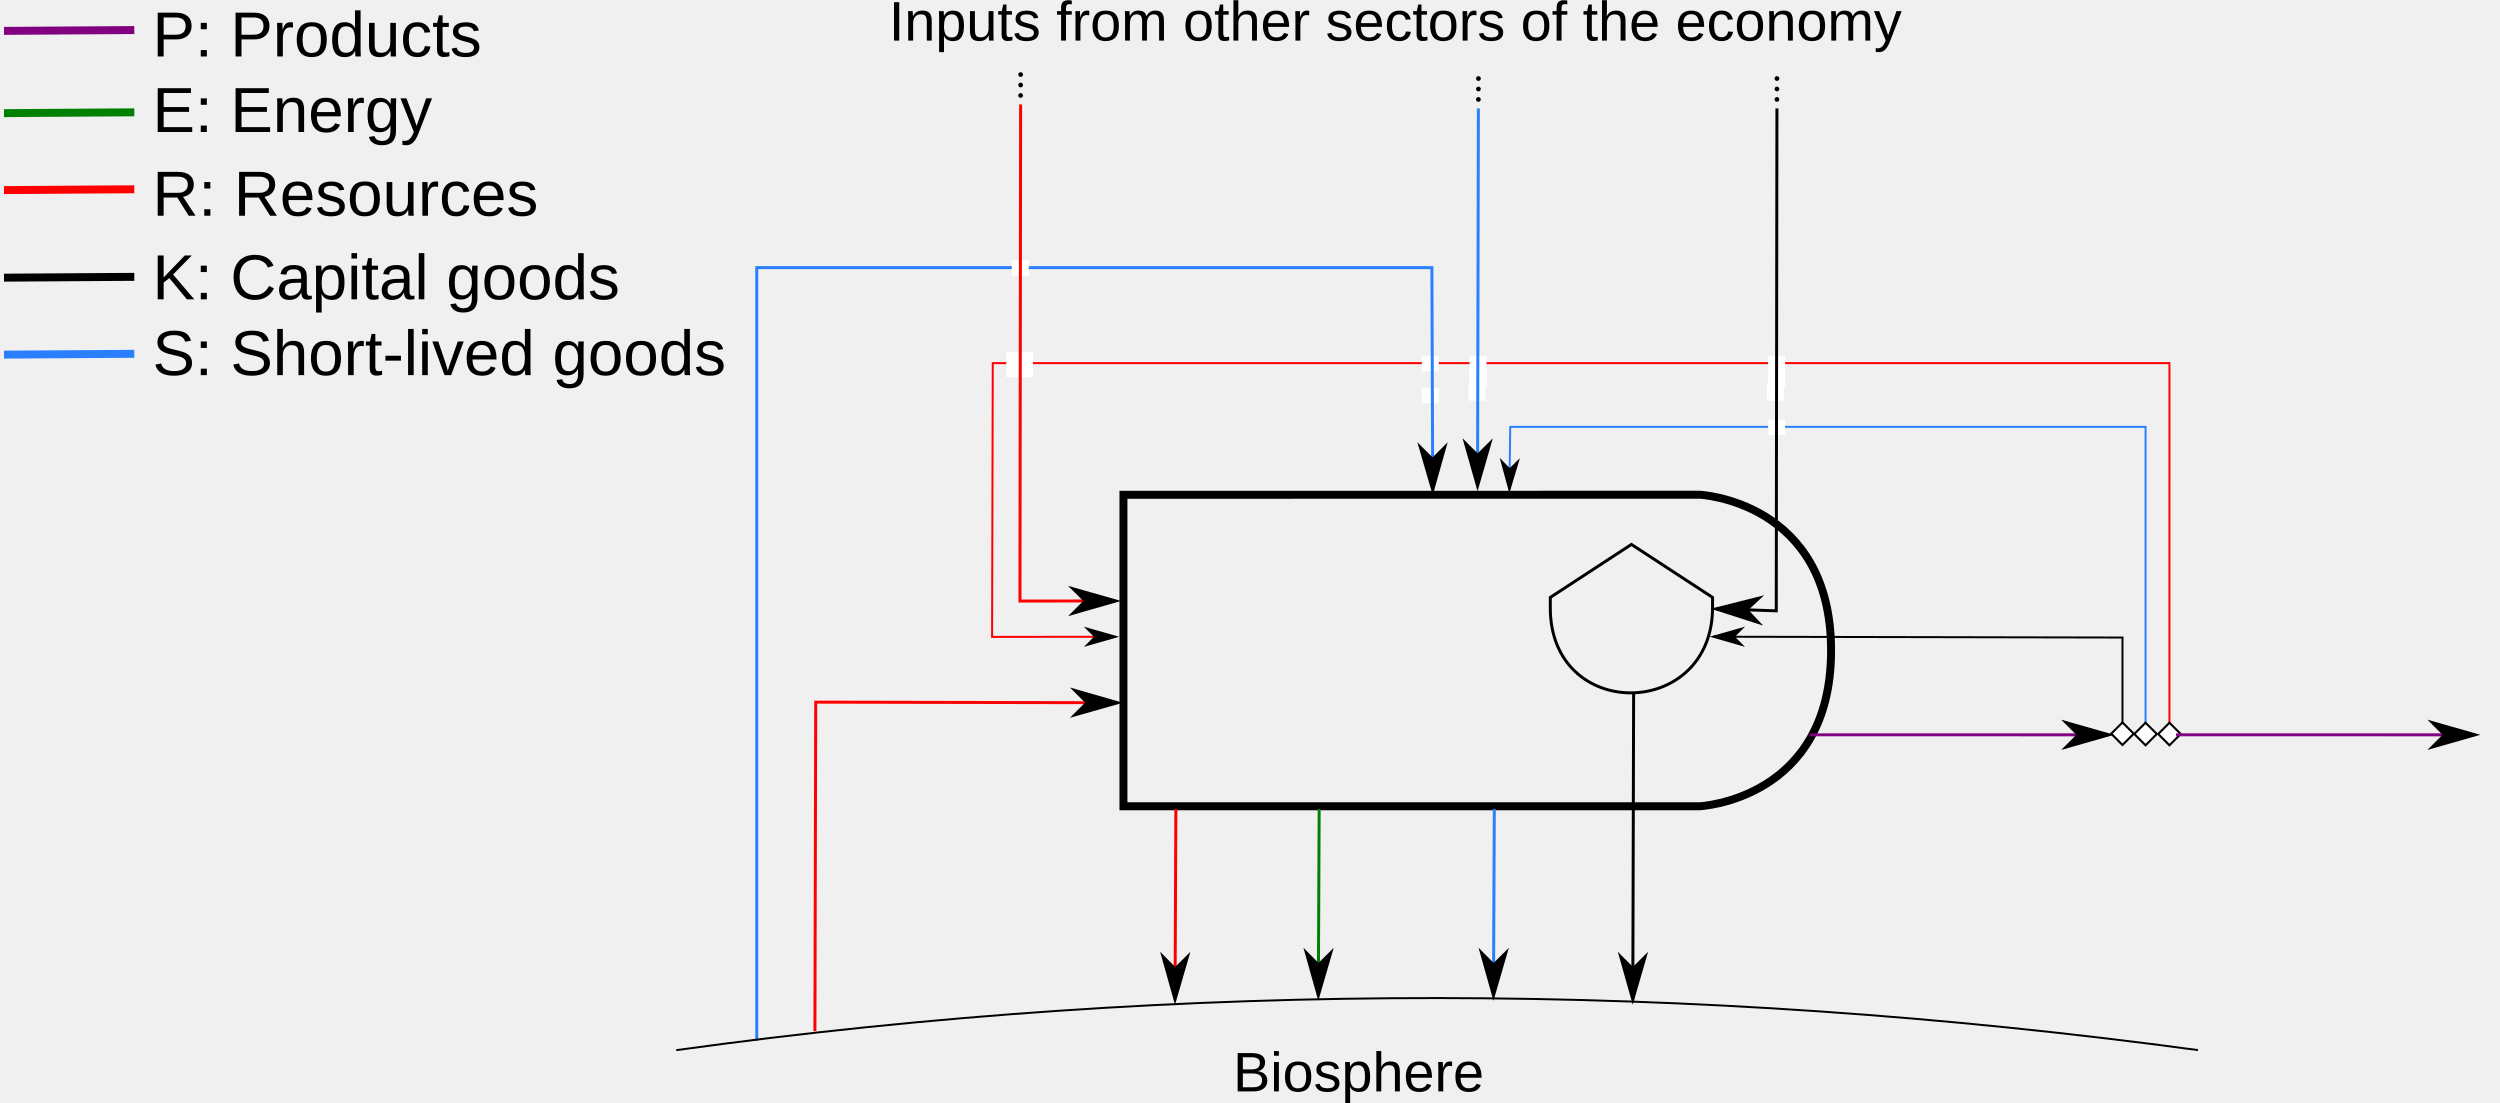
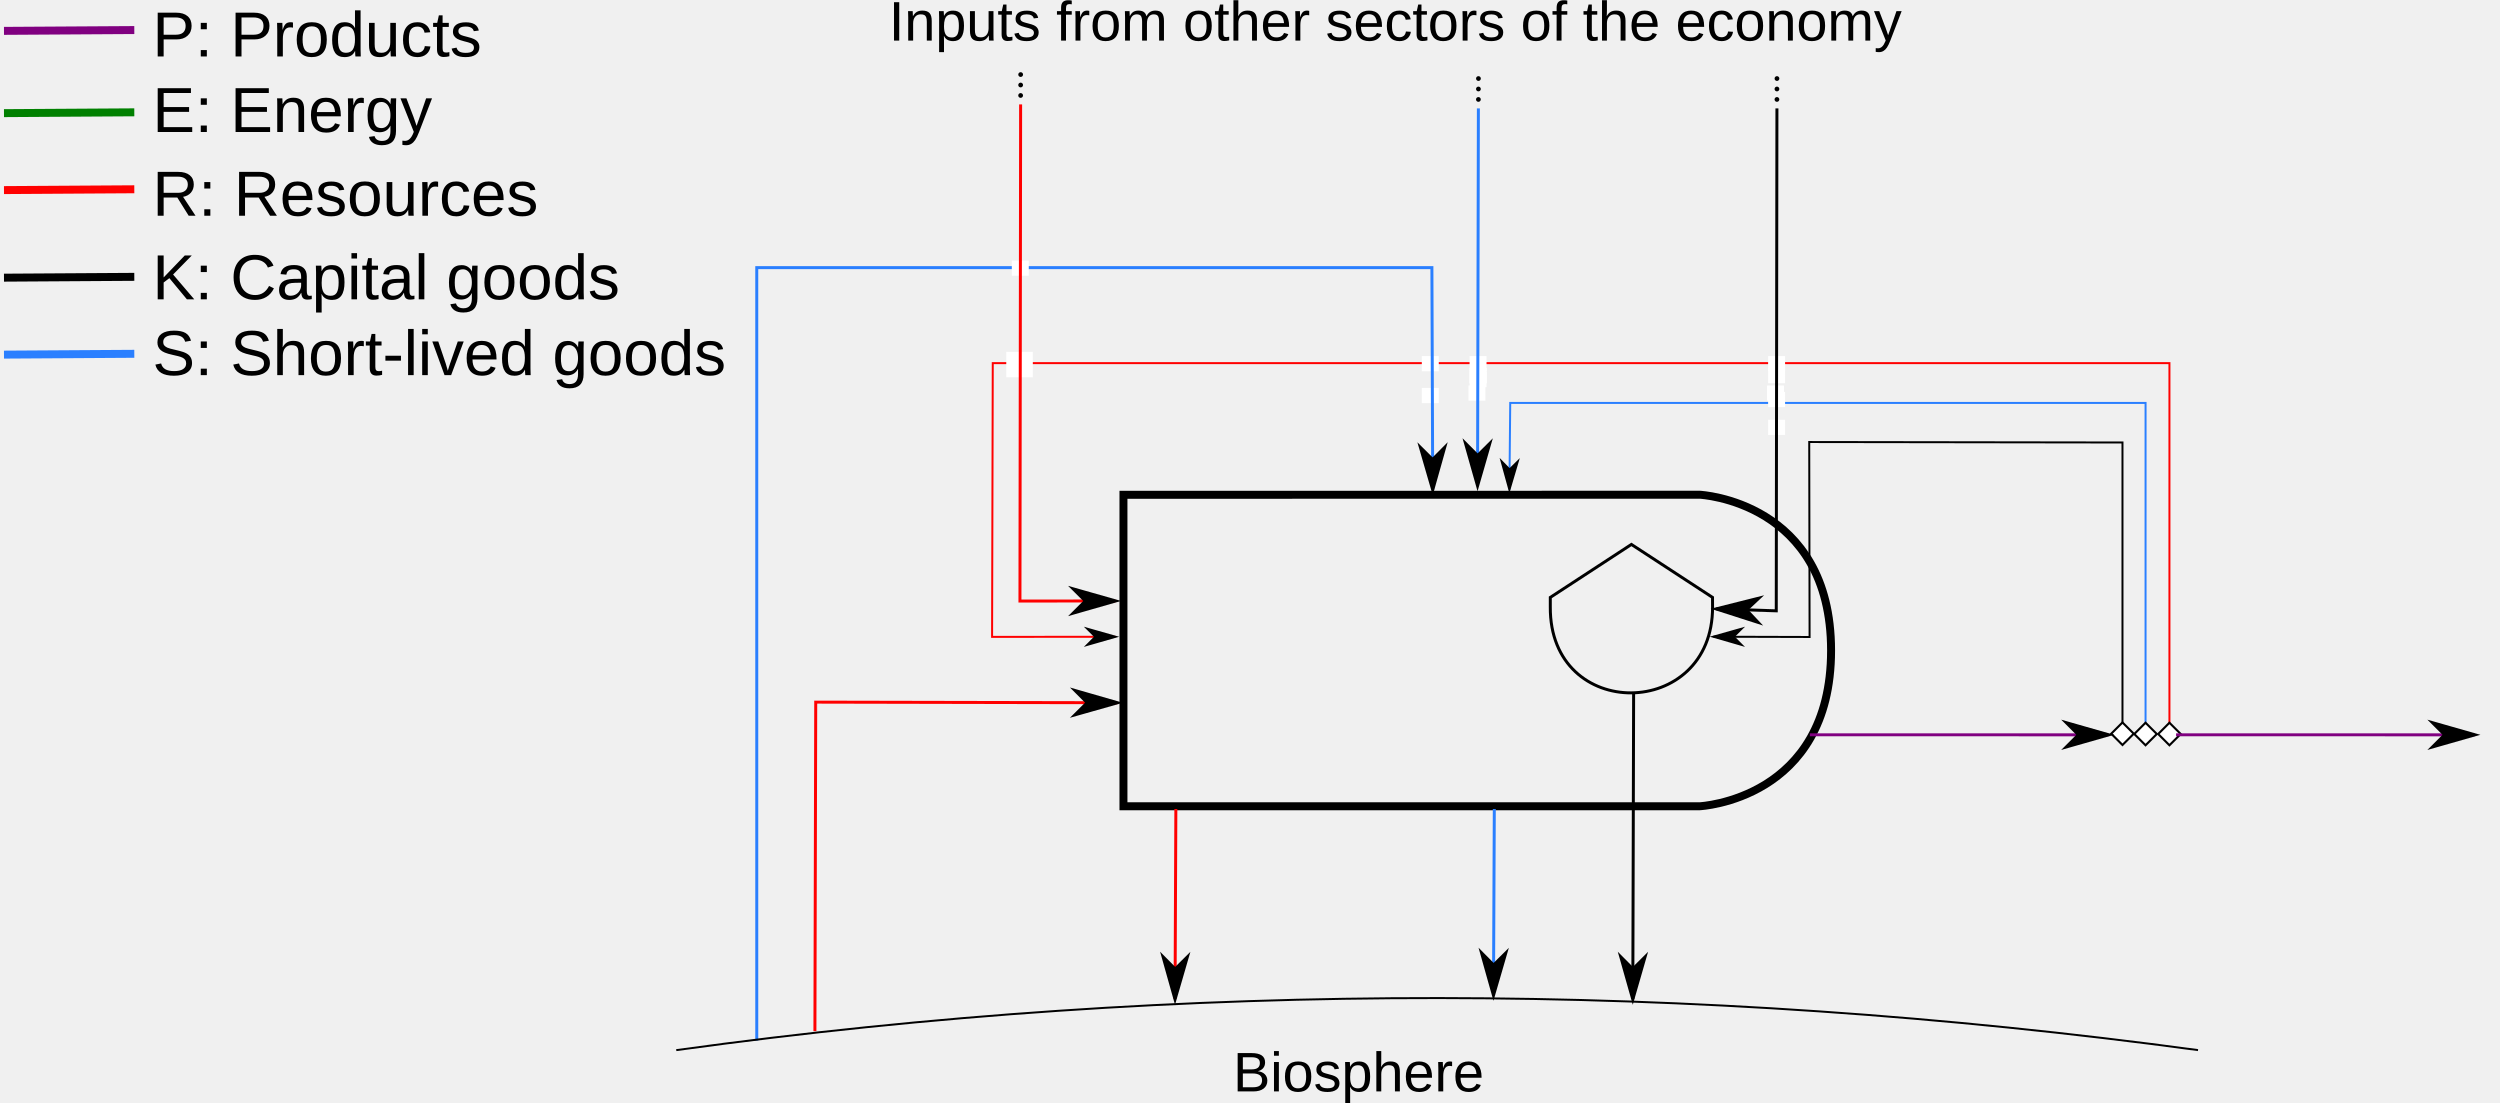
<svg xmlns="http://www.w3.org/2000/svg" width="1256.111" height="553.949" id="svg2" version="1.1">
  <defs id="defs4">
    <marker orient="auto" refY="0" refX="0" id="Arrow2Mend" style="overflow:visible">
      <path id="path3888" style="font-size:12px;fill-rule:evenodd;stroke-width:0.625;stroke-linejoin:round" d="M 8.719,4.034 -2.207,0.016 8.719,-4.002 c -1.745,2.372 -1.735,5.617 -6e-7,8.035 z" transform="scale(-0.6,-0.6)" />
    </marker>
    <marker orient="auto" refY="0" refX="0" id="EmptyDiamondL" style="overflow:visible">
      <path id="path3968" d="M 0,-7.071 -7.071,0 0,7.071 7.071,0 0,-7.071 z" style="fill:#ffffff;fill-rule:evenodd;stroke:#000000;stroke-width:1pt;marker-start:none" transform="scale(0.8,0.8)" />
    </marker>
    <marker style="overflow:visible" id="InfiniteLineStart" refX="0" refY="0" orient="auto">
      <g id="g4034" transform="translate(-13,0)">
        <circle d="M 3.8,0 C 3.8,0.442 3.442,0.8 3,0.8 2.558,0.8 2.2,0.442 2.2,0 c 0,-0.442 0.358,-0.8 0.8,-0.8 0.442,0 0.8,0.358 0.8,0.8 z" id="circle4036" r="0.8" cy="0" cx="3" />
        <circle d="M 7.3,0 C 7.3,0.442 6.942,0.8 6.5,0.8 6.058,0.8 5.7,0.442 5.7,0 c 0,-0.442 0.358,-0.8 0.8,-0.8 0.442,0 0.8,0.358 0.8,0.8 z" id="circle4038" r="0.8" cy="0" cx="6.5" />
        <circle d="M 10.8,0 C 10.8,0.442 10.442,0.8 10,0.8 9.558,0.8 9.2,0.442 9.2,0 c 0,-0.442 0.358,-0.8 0.8,-0.8 0.442,0 0.8,0.358 0.8,0.8 z" id="circle4040" r="0.8" cy="0" cx="10" />
      </g>
    </marker>
    <marker orient="auto" refY="0" refX="0" id="Arrow1Lend" style="overflow:visible">
      <path id="path3792" d="M 0,0 5,-5 -12.5,0 5,5 0,0 z" style="fill-rule:evenodd;stroke:#000000;stroke-width:1pt;marker-start:none" transform="matrix(-0.8,0,0,-0.8,-10,0)" />
    </marker>
    <marker orient="auto" refY="0" refX="0" id="Arrow1Lstart-0" style="overflow:visible">
      <path id="path4143-5" d="M 0,0 5,-5 -12.5,0 5,5 0,0 z" style="fill-rule:evenodd;stroke:#000000;stroke-width:1pt;marker-start:none" transform="matrix(0.8,0,0,0.8,10,0)" />
    </marker>
    <marker orient="auto" refY="0" refX="0" id="Arrow1Lend-7" style="overflow:visible">
      <path id="path4132-0" d="M 0,0 5,-5 -12.5,0 5,5 0,0 z" style="fill-rule:evenodd;stroke:#000000;stroke-width:1pt;marker-start:none" transform="matrix(-0.8,0,0,-0.8,-10,0)" />
    </marker>
    <marker style="overflow:visible" id="InfiniteLineStart-0" refX="0" refY="0" orient="auto">
      <g id="g4065-5" transform="translate(-13,0)">
        <circle d="M 3.8,0 C 3.8,0.442 3.442,0.8 3,0.8 2.558,0.8 2.2,0.442 2.2,0 c 0,-0.442 0.358,-0.8 0.8,-0.8 0.442,0 0.8,0.358 0.8,0.8 z" id="circle4067-6" r="0.8" cy="0" cx="3" />
        <circle d="M 7.3,0 C 7.3,0.442 6.942,0.8 6.5,0.8 6.058,0.8 5.7,0.442 5.7,0 c 0,-0.442 0.358,-0.8 0.8,-0.8 0.442,0 0.8,0.358 0.8,0.8 z" id="circle4069-78" r="0.8" cy="0" cx="6.5" />
        <circle d="M 10.8,0 C 10.8,0.442 10.442,0.8 10,0.8 9.558,0.8 9.2,0.442 9.2,0 c 0,-0.442 0.358,-0.8 0.8,-0.8 0.442,0 0.8,0.358 0.8,0.8 z" id="circle4071-06" r="0.8" cy="0" cx="10" />
      </g>
    </marker>
    <marker orient="auto" refY="0" refX="0" id="EmptyDiamondL-1" style="overflow:visible">
      <path id="path4169" d="M 0,-7.071 -7.071,0 0,7.071 7.071,0 0,-7.071 z" style="fill:#ffffff;fill-rule:evenodd;stroke:#000000;stroke-width:1pt;marker-start:none" transform="scale(0.8,0.8)" />
    </marker>
    <marker orient="auto" refY="0" refX="0" id="Arrow1Lstart-7" style="overflow:visible">
      <path id="path4143-9" d="M 0,0 5,-5 -12.5,0 5,5 0,0 z" style="fill-rule:evenodd;stroke:#000000;stroke-width:1pt;marker-start:none" transform="matrix(0.8,0,0,0.8,10,0)" />
    </marker>
    <marker orient="auto" refY="0" refX="0" id="Arrow1Lend-0" style="overflow:visible">
      <path id="path4132-2" d="M 0,0 5,-5 -12.5,0 5,5 0,0 z" style="fill-rule:evenodd;stroke:#000000;stroke-width:1pt;marker-start:none" transform="matrix(-0.8,0,0,-0.8,-10,0)" />
    </marker>
    <marker style="overflow:visible" id="InfiniteLineStart-3" refX="0" refY="0" orient="auto">
      <g id="g4065-9" transform="translate(-13,0)">
        <circle d="M 3.8,0 C 3.8,0.442 3.442,0.8 3,0.8 2.558,0.8 2.2,0.442 2.2,0 c 0,-0.442 0.358,-0.8 0.8,-0.8 0.442,0 0.8,0.358 0.8,0.8 z" id="circle4067-9" r="0.8" cy="0" cx="3" />
        <circle d="M 7.3,0 C 7.3,0.442 6.942,0.8 6.5,0.8 6.058,0.8 5.7,0.442 5.7,0 c 0,-0.442 0.358,-0.8 0.8,-0.8 0.442,0 0.8,0.358 0.8,0.8 z" id="circle4069-7" r="0.8" cy="0" cx="6.5" />
        <circle d="M 10.8,0 C 10.8,0.442 10.442,0.8 10,0.8 9.558,0.8 9.2,0.442 9.2,0 c 0,-0.442 0.358,-0.8 0.8,-0.8 0.442,0 0.8,0.358 0.8,0.8 z" id="circle4071-0" r="0.8" cy="0" cx="10" />
      </g>
    </marker>
    <marker orient="auto" refY="0" refX="0" id="InfiniteLineStart-7" style="overflow:visible">
      <g transform="translate(-13,0)" id="g4065">
        <circle cx="3" cy="0" r="0.8" id="circle4067" d="M 3.8,0 C 3.8,0.442 3.442,0.8 3,0.8 2.558,0.8 2.2,0.442 2.2,0 c 0,-0.442 0.358,-0.8 0.8,-0.8 0.442,0 0.8,0.358 0.8,0.8 z" />
        <circle cx="6.5" cy="0" r="0.8" id="circle4069" d="M 7.3,0 C 7.3,0.442 6.942,0.8 6.5,0.8 6.058,0.8 5.7,0.442 5.7,0 c 0,-0.442 0.358,-0.8 0.8,-0.8 0.442,0 0.8,0.358 0.8,0.8 z" />
        <circle cx="10" cy="0" r="0.8" id="circle4071" d="M 10.8,0 C 10.8,0.442 10.442,0.8 10,0.8 9.558,0.8 9.2,0.442 9.2,0 c 0,-0.442 0.358,-0.8 0.8,-0.8 0.442,0 0.8,0.358 0.8,0.8 z" />
      </g>
    </marker>
    <marker style="overflow:visible" id="Arrow1Lend-2" refX="0" refY="0" orient="auto">
      <path transform="matrix(-0.8,0,0,-0.8,-10,0)" style="fill-rule:evenodd;stroke:#000000;stroke-width:1pt;marker-start:none" d="M 0,0 5,-5 -12.5,0 5,5 0,0 z" id="path4132" />
    </marker>
    <marker style="overflow:visible" id="Arrow1Lstart" refX="0" refY="0" orient="auto">
      <path transform="matrix(0.8,0,0,0.8,10,0)" style="fill-rule:evenodd;stroke:#000000;stroke-width:1pt;marker-start:none" d="M 0,0 5,-5 -12.5,0 5,5 0,0 z" id="path4143" />
    </marker>
  </defs>
  <g id="layer1" transform="translate(833.1399,-154.8821)">
    <text xml:space="preserve" style="font-size:32px;font-style:normal;font-variant:normal;font-weight:bold;font-stretch:expanded;text-align:start;line-height:125%;letter-spacing:0px;word-spacing:0px;text-anchor:start;fill:#000000;fill-opacity:1;stroke:none;font-family:Engravers MT;-inkscape-font-specification:Engravers MT Bold Expanded" x="292.258" y="107.663" id="text6668" transform="translate(-121.7803,643.7631)">
      <tspan id="tspan6670" x="292.258" y="107.663" />
    </text>
    <path id="path4734" d="m -831.14,250.394 65.479,-0.414" style="fill:none;stroke:#ff0000;stroke-width:4;stroke-linecap:butt;stroke-linejoin:miter;stroke-opacity:1;marker-start:none;marker-end:none" />
    <path style="fill:none;stroke:#000000;stroke-width:4;stroke-linecap:butt;stroke-linejoin:miter;stroke-opacity:1;marker-start:none;marker-end:none" d="m -831.14,294.394 65.479,-0.414" id="path4736" />
    <path style="fill:none;stroke:#008000;stroke-width:4;stroke-linecap:butt;stroke-linejoin:miter;stroke-opacity:1;marker-start:none;marker-end:none" d="m -831.14,211.728 65.479,-0.414" id="path4738" />
    <path id="path4740" d="m -831.14,333.061 65.479,-0.414" style="fill:none;stroke:#2a7fff;stroke-width:4;stroke-linecap:butt;stroke-linejoin:miter;stroke-opacity:1;marker-start:none;marker-end:none" />
    <text xml:space="preserve" style="font-size:32px;font-style:normal;font-variant:normal;font-weight:normal;font-stretch:normal;text-align:start;line-height:125%;letter-spacing:0px;word-spacing:0px;text-anchor:start;fill:#000000;fill-opacity:1;stroke:none;font-family:Arial;-inkscape-font-specification:Arial" x="-756.526" y="263.267" id="text5894">
      <tspan id="tspan5896" x="-756.526" y="263.267">R: Resources</tspan>
    </text>
    <text id="text5898" y="221.202" x="-756.526" style="font-size:32px;font-style:normal;font-variant:normal;font-weight:normal;font-stretch:normal;text-align:start;line-height:125%;letter-spacing:0px;word-spacing:0px;text-anchor:start;fill:#000000;fill-opacity:1;stroke:none;font-family:Arial;-inkscape-font-specification:Arial" xml:space="preserve">
      <tspan y="221.202" x="-756.526" id="tspan5900">E: Energy</tspan>
    </text>
    <text xml:space="preserve" style="font-size:32px;font-style:normal;font-variant:normal;font-weight:normal;font-stretch:normal;text-align:start;line-height:125%;letter-spacing:0px;word-spacing:0px;text-anchor:start;fill:#000000;fill-opacity:1;stroke:none;font-family:Arial;-inkscape-font-specification:Arial" x="-756.526" y="343.357" id="text5902">
      <tspan id="tspan5904" x="-756.526" y="343.357">S: Short-lived goods</tspan>
    </text>
    <text id="text5906" y="305.267" x="-756.526" style="font-size:32px;font-style:normal;font-variant:normal;font-weight:normal;font-stretch:normal;text-align:start;line-height:125%;letter-spacing:0px;word-spacing:0px;text-anchor:start;fill:#000000;fill-opacity:1;stroke:none;font-family:Arial;-inkscape-font-specification:Arial" xml:space="preserve">
      <tspan y="305.267" x="-756.526" id="tspan5908">K: Capital goods</tspan>
    </text>
    <path id="path6782" d="m -268.666,403.498 0,156.485 289.541,0 c 0,0 66,-3.206 66,-78.265 0,-75.059 -66,-78.265 -66,-78.265 z" style="fill:none;stroke:#000000;stroke-width:4;stroke-linecap:butt;stroke-linejoin:miter;stroke-opacity:1" />
    <path style="fill:none;stroke:#000000;stroke-width:1.5;stroke-linecap:butt;stroke-linejoin:miter;stroke-opacity:1" d="m 27.306,455.046 -40.754,-26.62 -40.754,26.62 0,4.778 c -0.431,58.107 81.709,57.06 81.531,0 z" id="path6784" />
    <path id="path6786" d="m -423.691,672.966 0.409,-165.304 151.459,0.31" style="fill:none;stroke:#ff0000;stroke-width:1.5;stroke-linecap:butt;stroke-linejoin:miter;stroke-opacity:1;marker-start:none;marker-end:url(#Arrow1Lend)" />
    <path id="path6796" d="m -242.335,561.347 -0.414,95.479" style="fill:none;stroke:#ff0000;stroke-width:1.5;stroke-linecap:butt;stroke-linejoin:miter;stroke-opacity:1;marker-start:none;marker-end:url(#Arrow1Lend)" />
    <path style="fill:none;stroke:#000000;stroke-width:1.5;stroke-linecap:butt;stroke-linejoin:miter;stroke-opacity:1;marker-start:none;marker-end:url(#Arrow1Lend)" d="m -12.335,503.347 -0.414,153.479" id="path6806" />
-     <path style="fill:none;stroke:#008000;stroke-width:1.5;stroke-linecap:butt;stroke-linejoin:miter;stroke-opacity:1;marker-start:none;marker-end:url(#Arrow1Lend)" d="m -170.335,561.347 -0.414,93.479" id="path6816" />
-     <path style="fill:none;stroke:#2a7fff;stroke-width:1px;stroke-linecap:butt;stroke-linejoin:miter;stroke-opacity:1;marker-start:url(#EmptyDiamondL);marker-end:url(#Arrow1Lend)" d="m 244.88,523.677 0.005,-154.33 -319.219,0 -0.414,31.479" id="path6820" />
-     <path style="fill:none;stroke:#000000;stroke-width:1px;stroke-linecap:butt;stroke-linejoin:miter;stroke-opacity:1;marker-start:url(#EmptyDiamondL);marker-end:url(#Arrow1Lend)" d="m 233.286,523.531 0,-48.325 -205.479,-0.414" id="path6822" />
+     <path style="fill:none;stroke:#2a7fff;stroke-width:1px;stroke-linecap:butt;stroke-linejoin:miter;stroke-opacity:1;marker-start:url(#EmptyDiamondL);marker-end:url(#Arrow1Lend)" d="m 244.88,523.677 0.005,-166.33 -319.219,0 -0.414,43.479" id="path6820" />
+     <path style="fill:none;stroke:#000000;stroke-width:1px;stroke-linecap:butt;stroke-linejoin:miter;stroke-opacity:1;marker-start:url(#EmptyDiamondL);marker-end:url(#Arrow1Lend)" d="m 233.286,523.531 0,-146.325 L 75.898,376.974 76.076,474.933 27.807,474.791" id="path6822" />
    <path id="path6824" d="m 76.221,524.076 150,0.009" style="fill:none;stroke:#800080;stroke-width:1.5;stroke-linecap:butt;stroke-linejoin:miter;stroke-opacity:1;marker-end:url(#Arrow1Lend)" />
    <rect y="365.793" x="55.239" height="7.626" width="8.523" id="rect6828" style="fill:#ffffff;fill-opacity:1;stroke:none" />
-     <rect style="fill:#ffffff;fill-opacity:1;stroke:none" id="rect6830" width="8.523" height="7.626" x="54.683" y="348.572" />
-     <rect style="fill:#ffffff;fill-opacity:1;stroke:none" id="rect6832" width="8.523" height="7.626" x="55.239" y="339.793" />
-     <rect y="341.793" x="55.239" height="7.626" width="8.523" id="rect6834" style="fill:#ffffff;fill-opacity:1;stroke:none" />
    <rect y="339.793" x="-94.761" height="7.626" width="8.523" id="rect6836" style="fill:#ffffff;fill-opacity:1;stroke:none" />
    <rect style="fill:#ffffff;fill-opacity:1;stroke:none" id="rect6838" width="8.523" height="7.626" x="-94.761" y="341.793" />
    <path id="path6848" d="m -82.335,561.347 -0.414,93.479" style="fill:none;stroke:#2a7fff;stroke-width:1.5;stroke-linecap:butt;stroke-linejoin:miter;stroke-opacity:1;marker-start:none;marker-end:url(#Arrow1Lend)" />
    <path style="fill:none;stroke:#ff0000;stroke-width:1px;stroke-linecap:butt;stroke-linejoin:miter;stroke-opacity:1;marker-start:url(#EmptyDiamondL);marker-end:url(#Arrow1Lend)" d="m 256.88,523.677 0.005,-186.33 -591.219,0 -0.338,137.528 61.924,-0.049" id="path6850" />
    <rect style="fill:#ffffff;fill-opacity:1;stroke:none" id="rect6852" width="13.338" height="12.782" x="-327.548" y="331.666" />
-     <rect y="333.793" x="55.239" height="7.626" width="8.523" id="rect6854" style="fill:#ffffff;fill-opacity:1;stroke:none" />
    <rect y="348.572" x="-95.317" height="7.626" width="8.523" id="rect6860" style="fill:#ffffff;fill-opacity:1;stroke:none" />
    <rect y="339.793" x="-94.761" height="7.626" width="8.523" id="rect6862" style="fill:#ffffff;fill-opacity:1;stroke:none" />
    <rect style="fill:#ffffff;fill-opacity:1;stroke:none" id="rect6866" width="8.523" height="7.626" x="-94.761" y="333.793" />
    <path style="fill:none;stroke:#2a7fff;stroke-width:1.5;stroke-linecap:butt;stroke-linejoin:miter;stroke-opacity:1;marker-start:url(#InfiniteLineStart-7);marker-end:url(#Arrow1Lend)" d="m -90.334,209.347 -0.414,189.479" id="path9595" />
-     <path id="path9819" d="M 59.666,209.347 59.333,461.79 29.252,460.826" style="fill:none;stroke:#000000;stroke-width:1.5;stroke-linecap:butt;stroke-linejoin:miter;stroke-opacity:1;marker-start:url(#InfiniteLineStart-7);marker-end:url(#Arrow1Lend)" />
    <rect y="333.793" x="-118.761" height="7.626" width="8.523" id="rect4711" style="fill:#ffffff;fill-opacity:1;stroke:none" />
    <rect style="fill:#ffffff;fill-opacity:1;stroke:none" id="rect4713" width="8.523" height="7.626" x="-118.761" y="349.793" />
    <path id="path4703" d="m -452.907,677.677 -0.005,-388.33 339.219,0 0.414,111.479" style="fill:none;stroke:#2a7fff;stroke-width:1.5;stroke-linecap:butt;stroke-linejoin:miter;stroke-opacity:1;marker-start:none;marker-end:url(#Arrow1Lend)" />
    <rect y="285.793" x="-324.761" height="7.626" width="8.523" id="rect4717" style="fill:#ffffff;fill-opacity:1;stroke:none" />
    <path style="fill:none;stroke:#ff0000;stroke-width:1.5;stroke-linecap:butt;stroke-linejoin:miter;stroke-opacity:1;marker-start:url(#InfiniteLineStart-7);marker-end:url(#Arrow1Lend)" d="m -320.334,207.347 -0.338,249.528 47.924,-0.049" id="path9583" />
    <text id="text4961" y="703.267" x="-131.094" style="font-size:28px;font-style:normal;font-variant:normal;font-weight:normal;font-stretch:normal;text-align:start;line-height:125%;letter-spacing:0px;word-spacing:0px;text-anchor:start;fill:#000000;fill-opacity:1;stroke:none;font-family:Arial;-inkscape-font-specification:Arial" xml:space="preserve">
      <tspan y="703.267" x="-131.094" id="tspan4963" style="text-align:center;text-anchor:middle">Biosphere</tspan>
    </text>
    <text id="text4965" y="175.267" x="-386.526" style="font-size:28px;font-style:normal;font-variant:normal;font-weight:normal;font-stretch:normal;text-align:start;line-height:125%;letter-spacing:0px;word-spacing:0px;text-anchor:start;fill:#000000;fill-opacity:1;stroke:none;font-family:Arial;-inkscape-font-specification:Arial" xml:space="preserve">
      <tspan y="175.267" x="-386.526" id="tspan4967">Inputs from other sectors of the economy</tspan>
    </text>
    <path style="fill:none;stroke:#000000;stroke-width:1px;stroke-linecap:butt;stroke-linejoin:miter;stroke-opacity:1" d="m 341.788,527.876 c 256.212,-35.344 510.705,-34.403 764.592,0" id="path3079" transform="translate(-835.1399,154.6341)" />
    <path style="fill:none;stroke:#800080;stroke-width:1.5;stroke-linecap:butt;stroke-linejoin:miter;stroke-opacity:1;marker-end:url(#Arrow1Lend)" d="m 260.221,524.076 150,0.009" id="path3075" />
    <path style="fill:none;stroke:#800080;stroke-width:4;stroke-linecap:butt;stroke-linejoin:miter;stroke-opacity:1;marker-start:none;marker-end:none" d="m -831.14,170.394 65.479,-0.414" id="path3134" />
    <text id="text3136" y="183.267" x="-756.526" style="font-size:32px;font-style:normal;font-variant:normal;font-weight:normal;font-stretch:normal;text-align:start;line-height:125%;letter-spacing:0px;word-spacing:0px;text-anchor:start;fill:#000000;fill-opacity:1;stroke:none;font-family:Arial;-inkscape-font-specification:Arial" xml:space="preserve">
      <tspan y="183.267" x="-756.526" id="tspan3138">P: Products</tspan>
    </text>
+     <rect style="fill:#ffffff;fill-opacity:1;stroke:none" id="rect6830" width="8.523" height="7.626" x="54.683" y="348.572" />
+     <rect style="fill:#ffffff;fill-opacity:1;stroke:none" id="rect6832" width="8.523" height="7.626" x="55.239" y="339.793" />
+     <rect y="351.793" x="55.239" height="7.626" width="8.523" id="rect6834" style="fill:#ffffff;fill-opacity:1;stroke:none" />
+     <rect y="333.793" x="55.239" height="7.626" width="8.523" id="rect6854" style="fill:#ffffff;fill-opacity:1;stroke:none" />
+     <path id="path9819" d="M 59.666,209.347 59.333,461.79 29.252,460.826" style="fill:none;stroke:#000000;stroke-width:1.5;stroke-linecap:butt;stroke-linejoin:miter;stroke-opacity:1;marker-start:url(#InfiniteLineStart-7);marker-end:url(#Arrow1Lend)" />
  </g>
</svg>
